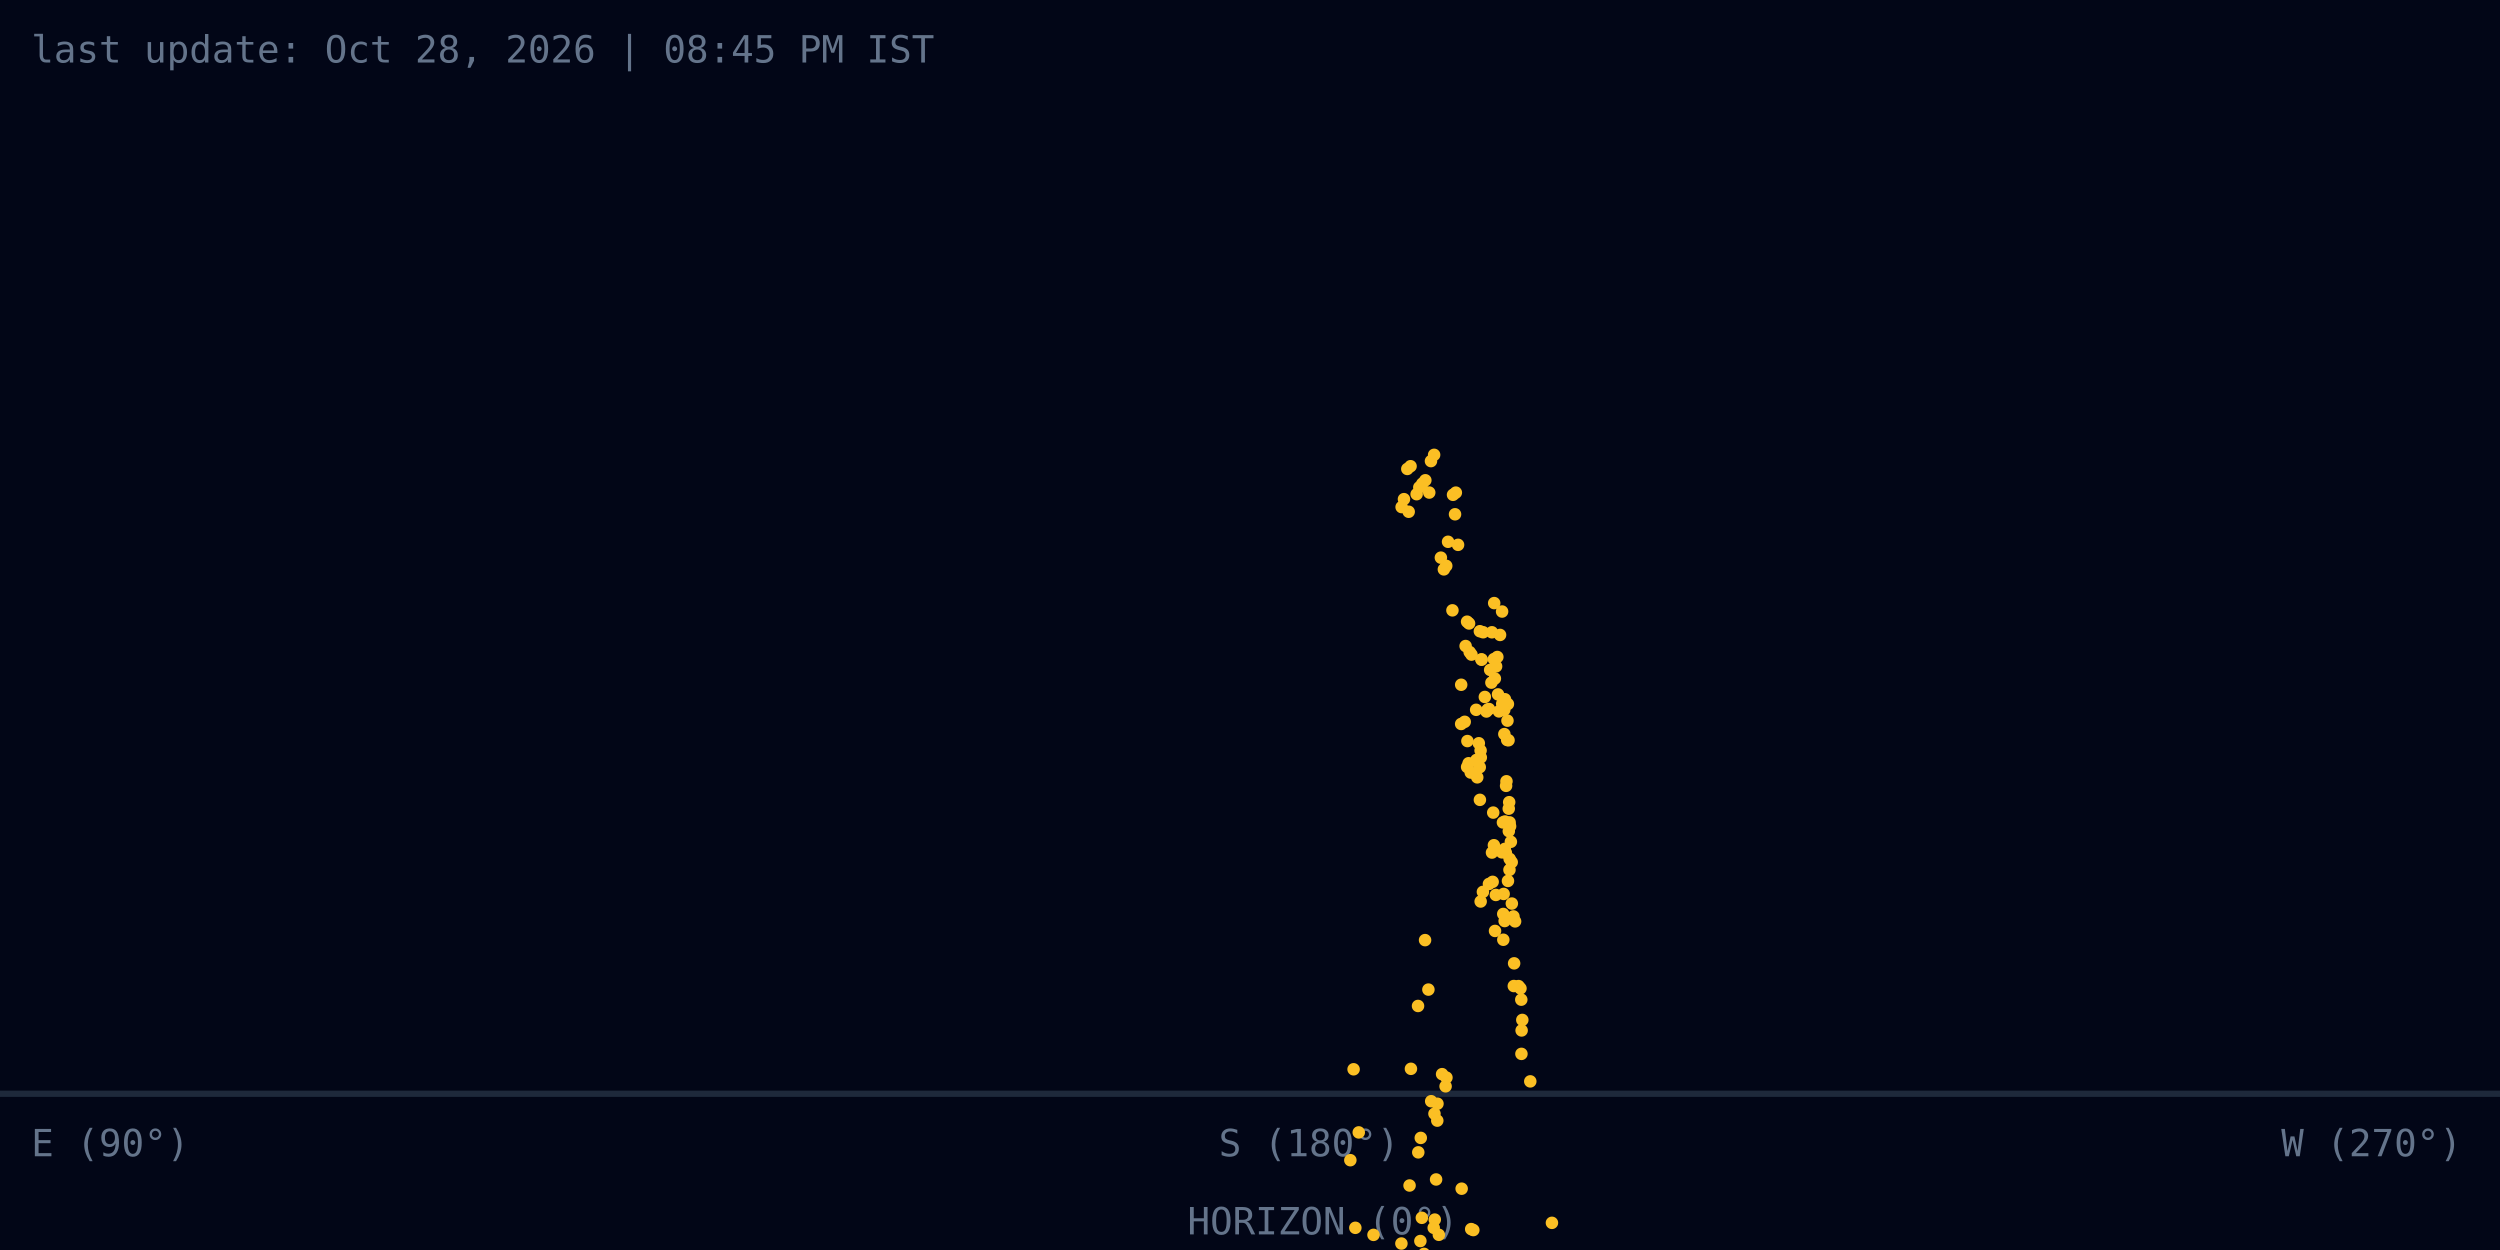
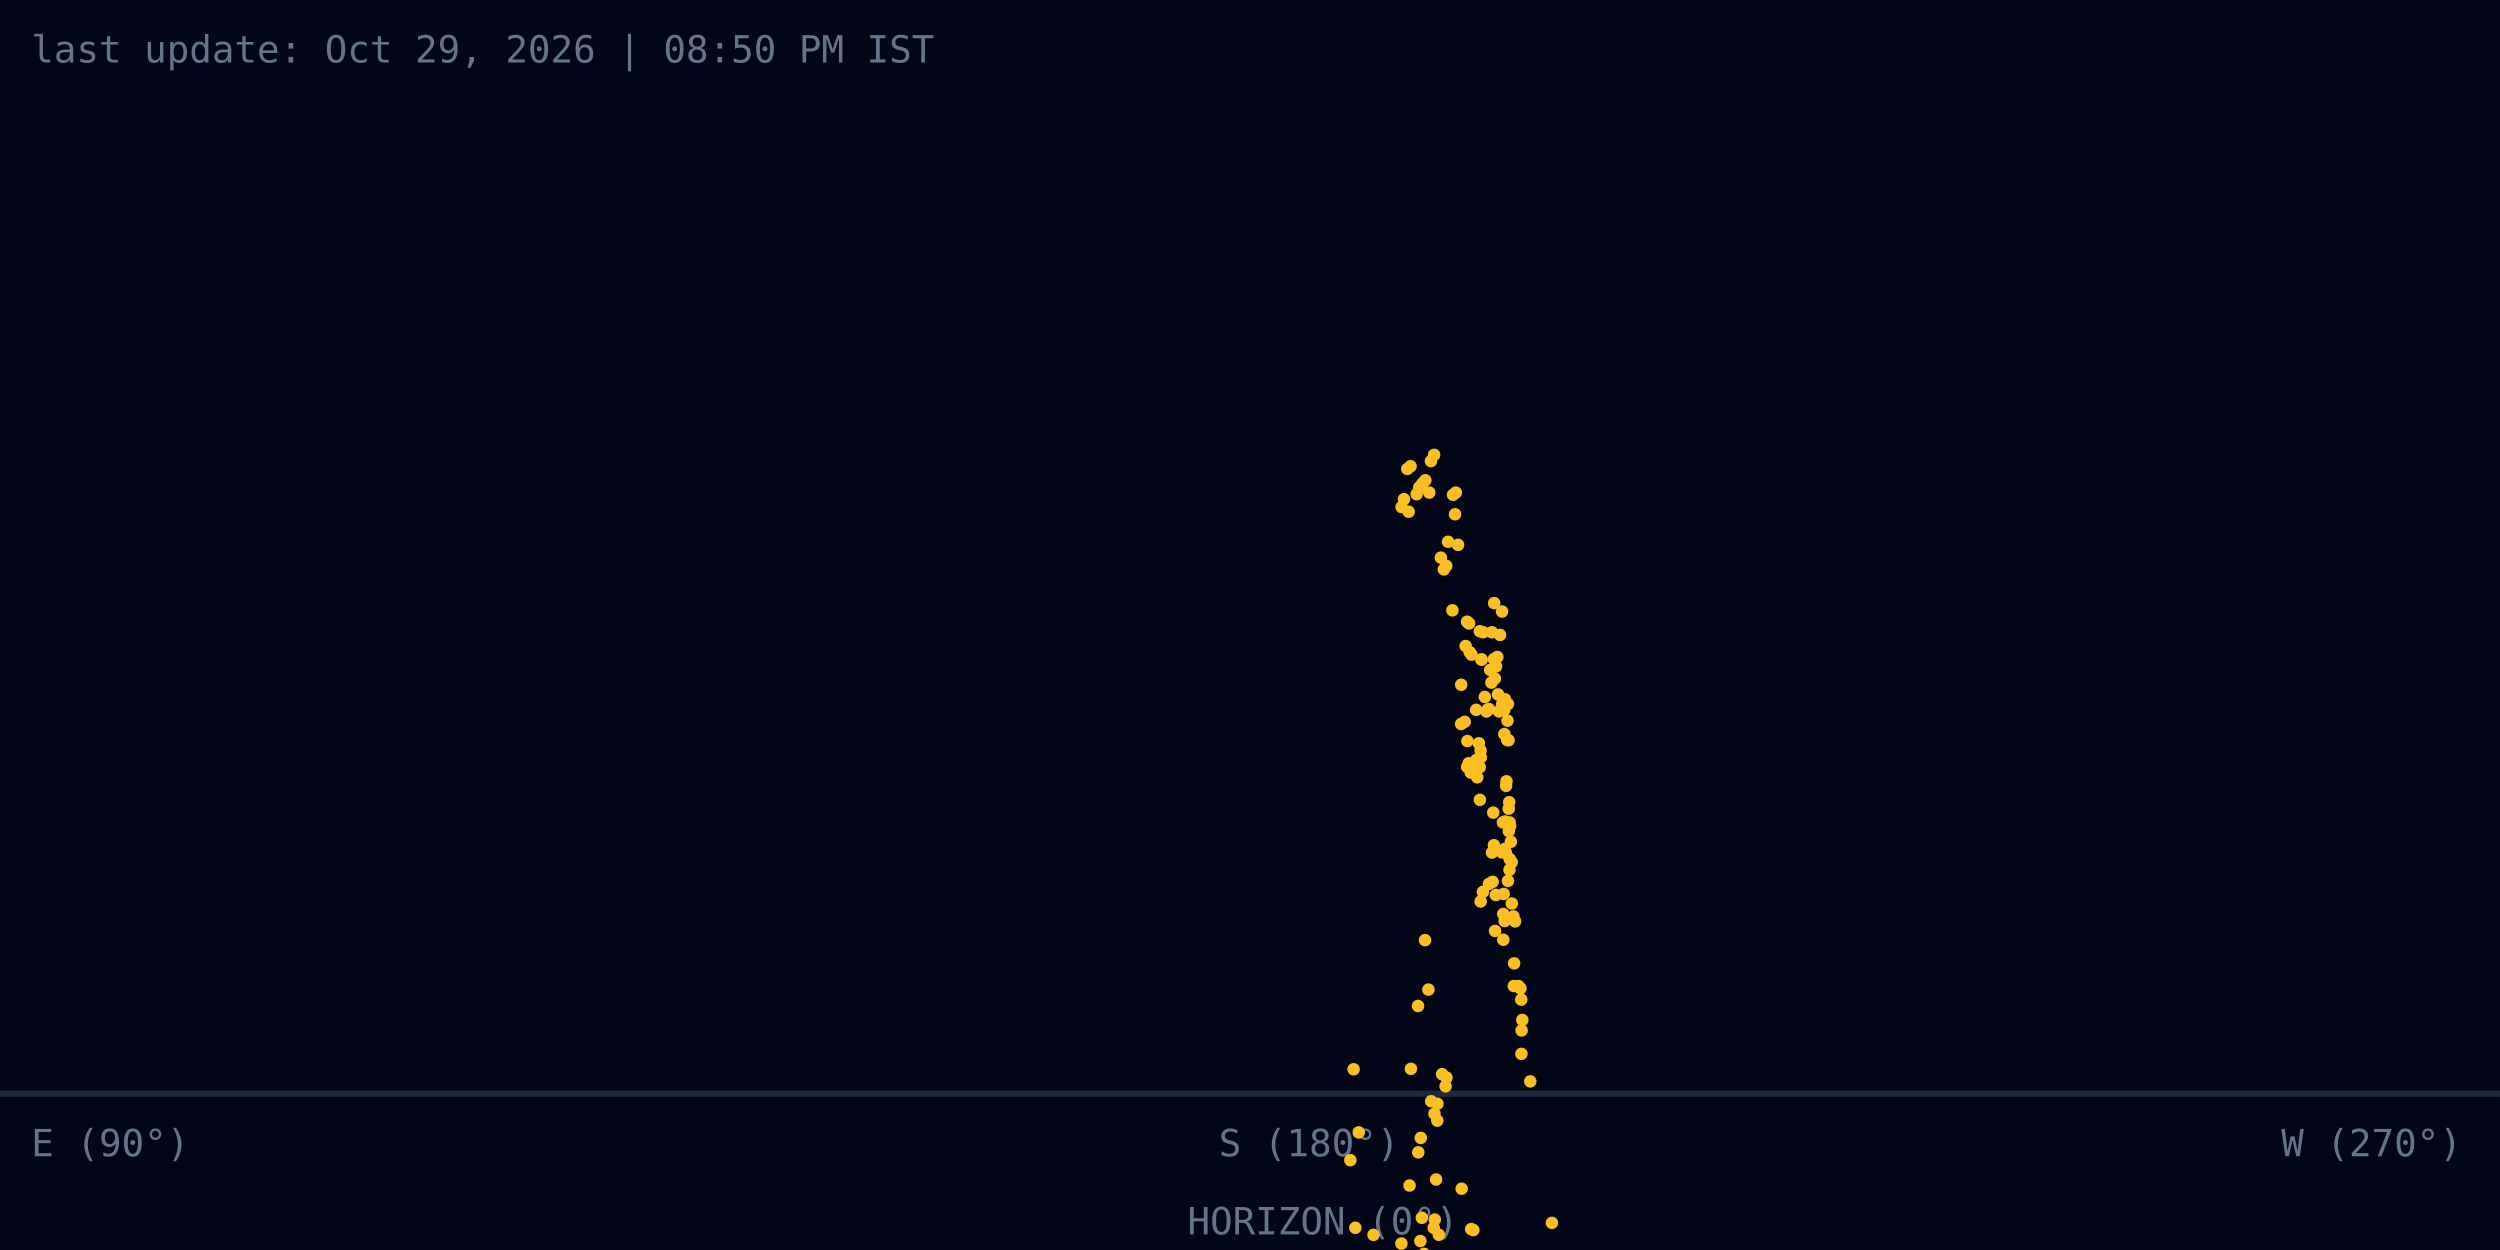
<svg xmlns="http://www.w3.org/2000/svg" width="800" height="400" viewBox="0 0 800 400">
  <rect width="800" height="400" fill="#020617" />
-   <text id="last-update" x="10" y="20" fill="#64748b" font-family="monospace">last update: Oct 28, 2026 | 08:45 PM IST</text>
+   <text id="last-update" x="10" y="20" fill="#64748b" font-family="monospace">last update: Oct 29, 2026 | 08:50 PM IST</text>
  <line x1="0" y1="350" x2="800" y2="350" stroke="#1e293b" stroke-width="2" />
  <text x="380" y="395" fill="#64748b" font-size="12" font-family="monospace">HORIZON (0°)</text>
  <text x="730" y="370" fill="#64748b" font-size="12" font-family="monospace">W (270°)</text>
  <text x="390" y="370" fill="#64748b" font-size="12" font-family="monospace">S (180°)</text>
  <text x="10" y="370" fill="#64748b" font-size="12" font-family="monospace">E (90°)</text>
  <g id="analemma-points">
    <circle cx=" 465.61" cy=" 164.57" r="2" fill="#fbbf24">
 </circle>
    <circle cx=" 467.57" cy=" 231.67" r="2" fill="#fbbf24">
 </circle>
    <circle cx=" 467.58" cy=" 219.12" r="2" fill="#fbbf24">
 </circle>
    <circle cx=" 468.71" cy=" 230.98" r="2" fill="#fbbf24">
 </circle>
    <circle cx=" 469.57" cy=" 237.14" r="2" fill="#fbbf24">
 </circle>
    <circle cx=" 469.00" cy=" 206.73" r="2" fill="#fbbf24">
 </circle>
    <circle cx=" 469.47" cy=" 198.94" r="2" fill="#fbbf24">
 </circle>
    <circle cx=" 470.10" cy=" 199.51" r="2" fill="#fbbf24">
 </circle>
    <circle cx=" 474.53" cy=" 285.41" r="2" fill="#fbbf24">
 </circle>
    <circle cx=" 472.47" cy=" 243.18" r="2" fill="#fbbf24">
 </circle>
    <circle cx=" 473.57" cy=" 255.95" r="2" fill="#fbbf24">
 </circle>
    <circle cx=" 473.22" cy=" 237.84" r="2" fill="#fbbf24">
 </circle>
    <circle cx=" 473.79" cy=" 240.17" r="2" fill="#fbbf24">
 </circle>
    <circle cx=" 473.56" cy=" 201.99" r="2" fill="#fbbf24">
 </circle>
    <circle cx=" 474.09" cy=" 210.99" r="2" fill="#fbbf24">
 </circle>
    <circle cx=" 478.41" cy=" 297.90" r="2" fill="#fbbf24">
 </circle>
    <circle cx=" 477.65" cy=" 282.19" r="2" fill="#fbbf24">
 </circle>
    <circle cx=" 477.44" cy=" 272.82" r="2" fill="#fbbf24">
 </circle>
    <circle cx=" 478.67" cy=" 286.38" r="2" fill="#fbbf24">
 </circle>
    <circle cx=" 478.05" cy=" 270.47" r="2" fill="#fbbf24">
 </circle>
    <circle cx=" 476.85" cy=" 214.37" r="2" fill="#fbbf24">
 </circle>
    <circle cx=" 477.25" cy=" 218.44" r="2" fill="#fbbf24">
 </circle>
    <circle cx=" 481.06" cy=" 300.72" r="2" fill="#fbbf24">
 </circle>
    <circle cx=" 481.04" cy=" 292.47" r="2" fill="#fbbf24">
 </circle>
    <circle cx=" 481.49" cy=" 294.73" r="2" fill="#fbbf24">
 </circle>
    <circle cx=" 481.17" cy=" 286.06" r="2" fill="#fbbf24">
 </circle>
    <circle cx=" 479.37" cy=" 222.21" r="2" fill="#fbbf24">
 </circle>
    <circle cx=" 479.67" cy=" 227.65" r="2" fill="#fbbf24">
 </circle>
    <circle cx=" 498.29" cy=" 411.31" r="2" fill="#fbbf24">
 </circle>
    <circle cx=" 498.34" cy=" 411.53" r="2" fill="#fbbf24">
 </circle>
    <circle cx=" 484.42" cy=" 315.53" r="2" fill="#fbbf24">
 </circle>
    <circle cx=" 486.86" cy=" 337.24" r="2" fill="#fbbf24">
 </circle>
    <circle cx=" 481.87" cy=" 272.88" r="2" fill="#fbbf24">
 </circle>
    <circle cx=" 482.55" cy=" 281.90" r="2" fill="#fbbf24">
 </circle>
    <circle cx=" 481.19" cy=" 226.61" r="2" fill="#fbbf24">
 </circle>
    <circle cx=" 481.39" cy=" 234.91" r="2" fill="#fbbf24">
 </circle>
    <circle cx=" 486.92" cy=" 329.74" r="2" fill="#fbbf24">
 </circle>
    <circle cx=" 483.03" cy=" 278.36" r="2" fill="#fbbf24">
 </circle>
    <circle cx=" 483.79" cy=" 289.14" r="2" fill="#fbbf24">
 </circle>
    <circle cx=" 485.93" cy=" 315.55" r="2" fill="#fbbf24">
 </circle>
    <circle cx=" 484.30" cy=" 293.26" r="2" fill="#fbbf24">
 </circle>
    <circle cx=" 482.30" cy=" 236.80" r="2" fill="#fbbf24">
 </circle>
    <circle cx=" 482.80" cy=" 258.78" r="2" fill="#fbbf24">
 </circle>
    <circle cx=" 501.22" cy=" 413.90" r="2" fill="#fbbf24">
 </circle>
    <circle cx=" 489.69" cy=" 346.04" r="2" fill="#fbbf24">
 </circle>
    <circle cx=" 486.81" cy=" 319.89" r="2" fill="#fbbf24">
 </circle>
    <circle cx=" 484.83" cy=" 294.84" r="2" fill="#fbbf24">
 </circle>
    <circle cx=" 486.55" cy=" 316.29" r="2" fill="#fbbf24">
 </circle>
    <circle cx=" 482.73" cy=" 236.88" r="2" fill="#fbbf24">
 </circle>
    <circle cx=" 483.48" cy=" 269.37" r="2" fill="#fbbf24">
 </circle>
    <circle cx=" 496.62" cy=" 391.31" r="2" fill="#fbbf24">
 </circle>
    <circle cx=" 483.75" cy=" 275.90" r="2" fill="#fbbf24">
 </circle>
    <circle cx=" 483.23" cy=" 264.40" r="2" fill="#fbbf24">
 </circle>
    <circle cx=" 482.94" cy=" 256.70" r="2" fill="#fbbf24">
 </circle>
    <circle cx=" 483.08" cy=" 263.17" r="2" fill="#fbbf24">
 </circle>
    <circle cx=" 482.53" cy=" 225.29" r="2" fill="#fbbf24">
 </circle>
    <circle cx=" 482.39" cy=" 230.61" r="2" fill="#fbbf24">
 </circle>
    <circle cx=" 487.14" cy=" 326.38" r="2" fill="#fbbf24">
 </circle>
    <circle cx=" 482.82" cy=" 265.96" r="2" fill="#fbbf24">
 </circle>
    <circle cx=" 483.09" cy=" 274.84" r="2" fill="#fbbf24">
 </circle>
    <circle cx=" 482.07" cy=" 250.01" r="2" fill="#fbbf24">
 </circle>
    <circle cx=" 481.95" cy=" 251.47" r="2" fill="#fbbf24">
 </circle>
    <circle cx=" 481.58" cy=" 223.76" r="2" fill="#fbbf24">
 </circle>
    <circle cx=" 481.36" cy=" 227.15" r="2" fill="#fbbf24">
 </circle>
    <circle cx=" 484.52" cy=" 308.27" r="2" fill="#fbbf24">
 </circle>
    <circle cx=" 481.59" cy=" 262.88" r="2" fill="#fbbf24">
 </circle>
    <circle cx=" 480.71" cy=" 225.23" r="2" fill="#fbbf24">
 </circle>
    <circle cx=" 481.54" cy=" 271.65" r="2" fill="#fbbf24">
 </circle>
    <circle cx=" 480.94" cy=" 263.18" r="2" fill="#fbbf24">
 </circle>
    <circle cx=" 480.67" cy=" 195.69" r="2" fill="#fbbf24">
 </circle>
    <circle cx=" 480.02" cy=" 203.18" r="2" fill="#fbbf24">
 </circle>
    <circle cx=" 480.62" cy=" 272.75" r="2" fill="#fbbf24">
 </circle>
    <circle cx=" 479.15" cy=" 210.24" r="2" fill="#fbbf24">
 </circle>
    <circle cx=" 478.75" cy=" 213.23" r="2" fill="#fbbf24">
 </circle>
    <circle cx=" 478.36" cy=" 217.14" r="2" fill="#fbbf24">
 </circle>
    <circle cx=" 478.05" cy=" 210.91" r="2" fill="#fbbf24">
 </circle>
    <circle cx=" 478.14" cy=" 192.99" r="2" fill="#fbbf24">
 </circle>
    <circle cx=" 477.41" cy=" 202.33" r="2" fill="#fbbf24">
 </circle>
    <circle cx=" 477.83" cy=" 260.03" r="2" fill="#fbbf24">
 </circle>
    <circle cx=" 476.48" cy=" 226.89" r="2" fill="#fbbf24">
 </circle>
    <circle cx=" 476.07" cy=" 227.06" r="2" fill="#fbbf24">
 </circle>
    <circle cx=" 475.66" cy=" 227.68" r="2" fill="#fbbf24">
 </circle>
    <circle cx=" 475.15" cy=" 223.03" r="2" fill="#fbbf24">
 </circle>
    <circle cx=" 474.61" cy=" 202.32" r="2" fill="#fbbf24">
 </circle>
    <circle cx=" 474.09" cy=" 211.11" r="2" fill="#fbbf24">
 </circle>
    <circle cx=" 476.46" cy=" 282.87" r="2" fill="#fbbf24">
 </circle>
    <circle cx=" 473.86" cy=" 242.39" r="2" fill="#fbbf24">
 </circle>
    <circle cx=" 473.52" cy=" 245.50" r="2" fill="#fbbf24">
 </circle>
    <circle cx=" 472.37" cy=" 227.14" r="2" fill="#fbbf24">
 </circle>
    <circle cx=" 472.72" cy=" 248.75" r="2" fill="#fbbf24">
 </circle>
    <circle cx=" 470.88" cy=" 209.48" r="2" fill="#fbbf24">
 </circle>
    <circle cx=" 470.29" cy=" 208.66" r="2" fill="#fbbf24">
 </circle>
    <circle cx=" 473.81" cy=" 288.48" r="2" fill="#fbbf24">
 </circle>
    <circle cx=" 470.64" cy=" 247.22" r="2" fill="#fbbf24">
 </circle>
    <circle cx=" 469.96" cy=" 244.24" r="2" fill="#fbbf24">
 </circle>
    <circle cx=" 469.48" cy=" 245.43" r="2" fill="#fbbf24">
 </circle>
    <circle cx=" 466.58" cy=" 174.35" r="2" fill="#fbbf24">
 </circle>
    <circle cx=" 465.87" cy=" 157.64" r="2" fill="#fbbf24">
 </circle>
    <circle cx=" 464.97" cy=" 158.34" r="2" fill="#fbbf24">
 </circle>
    <circle cx=" 464.78" cy=" 195.31" r="2" fill="#fbbf24">
 </circle>
    <circle cx=" 463.38" cy=" 173.37" r="2" fill="#fbbf24">
 </circle>
    <circle cx=" 462.80" cy=" 181.08" r="2" fill="#fbbf24">
 </circle>
    <circle cx=" 462.04" cy=" 182.20" r="2" fill="#fbbf24">
 </circle>
    <circle cx=" 461.08" cy=" 178.45" r="2" fill="#fbbf24">
 </circle>
    <circle cx=" 458.92" cy=" 145.55" r="2" fill="#fbbf24">
 </circle>
    <circle cx=" 457.91" cy=" 147.55" r="2" fill="#fbbf24">
 </circle>
    <circle cx=" 457.36" cy=" 157.62" r="2" fill="#fbbf24">
 </circle>
    <circle cx=" 456.11" cy=" 153.69" r="2" fill="#fbbf24">
 </circle>
    <circle cx=" 455.13" cy=" 154.77" r="2" fill="#fbbf24">
 </circle>
    <circle cx=" 454.18" cy=" 155.94" r="2" fill="#fbbf24">
 </circle>
    <circle cx=" 453.32" cy=" 158.14" r="2" fill="#fbbf24">
 </circle>
    <circle cx=" 451.38" cy=" 149.19" r="2" fill="#fbbf24">
 </circle>
    <circle cx=" 450.34" cy=" 150.06" r="2" fill="#fbbf24">
 </circle>
    <circle cx=" 450.78" cy=" 163.76" r="2" fill="#fbbf24">
 </circle>
    <circle cx=" 449.27" cy=" 159.73" r="2" fill="#fbbf24">
 </circle>
    <circle cx=" 448.52" cy=" 162.26" r="2" fill="#fbbf24">
 </circle>
    <circle cx=" 20.26" cy=" 571.97" r="2" fill="#fbbf24">
 </circle>
    <circle cx=" 74.33" cy=" 546.37" r="2" fill="#fbbf24">
 </circle>
    <circle cx=" 471.46" cy=" 393.62" r="2" fill="#fbbf24">
 </circle>
    <circle cx=" 470.78" cy=" 393.31" r="2" fill="#fbbf24">
 </circle>
    <circle cx=" 495.37" cy=" 503.27" r="2" fill="#fbbf24">
 </circle>
    <circle cx=" 467.73" cy=" 380.38" r="2" fill="#fbbf24">
 </circle>
    <circle cx=" 462.86" cy=" 344.83" r="2" fill="#fbbf24">
 </circle>
    <circle cx=" 462.59" cy=" 347.62" r="2" fill="#fbbf24">
 </circle>
    <circle cx=" 461.47" cy=" 343.73" r="2" fill="#fbbf24">
 </circle>
    <circle cx=" 456.02" cy=" 300.84" r="2" fill="#fbbf24">
 </circle>
    <circle cx=" 457.09" cy=" 316.67" r="2" fill="#fbbf24">
 </circle>
    <circle cx=" 469.47" cy=" 420.03" r="2" fill="#fbbf24">
 </circle>
    <circle cx=" 459.99" cy=" 353.19" r="2" fill="#fbbf24">
 </circle>
    <circle cx=" 459.93" cy=" 358.60" r="2" fill="#fbbf24">
 </circle>
    <circle cx=" 459.03" cy=" 356.39" r="2" fill="#fbbf24">
 </circle>
    <circle cx=" 457.98" cy=" 352.39" r="2" fill="#fbbf24">
 </circle>
    <circle cx=" 453.77" cy=" 321.91" r="2" fill="#fbbf24">
 </circle>
    <circle cx=" 459.55" cy=" 377.43" r="2" fill="#fbbf24">
 </circle>
    <circle cx=" 471.53" cy=" 461.85" r="2" fill="#fbbf24">
 </circle>
    <circle cx=" 460.43" cy=" 395.14" r="2" fill="#fbbf24">
 </circle>
    <circle cx=" 459.13" cy=" 390.27" r="2" fill="#fbbf24">
 </circle>
    <circle cx=" 458.79" cy=" 392.90" r="2" fill="#fbbf24">
 </circle>
    <circle cx=" 454.65" cy=" 364.13" r="2" fill="#fbbf24">
 </circle>
    <circle cx=" 451.50" cy=" 342.02" r="2" fill="#fbbf24">
 </circle>
    <circle cx=" 453.85" cy=" 368.75" r="2" fill="#fbbf24">
 </circle>
    <circle cx=" 467.51" cy=" 471.07" r="2" fill="#fbbf24">
 </circle>
    <circle cx=" 454.99" cy=" 389.70" r="2" fill="#fbbf24">
 </circle>
    <circle cx=" 455.71" cy=" 401.24" r="2" fill="#fbbf24">
 </circle>
    <circle cx=" 454.52" cy=" 397.13" r="2" fill="#fbbf24">
 </circle>
    <circle cx=" 455.98" cy=" 414.56" r="2" fill="#fbbf24">
 </circle>
    <circle cx=" 451.06" cy=" 379.36" r="2" fill="#fbbf24">
 </circle>
    <circle cx=" 455.70" cy=" 423.59" r="2" fill="#fbbf24">
 </circle>
    <circle cx=" 482.79" cy=" 553.38" r="2" fill="#fbbf24">
 </circle>
    <circle cx=" 459.54" cy=" 468.02" r="2" fill="#fbbf24">
 </circle>
    <circle cx=" 462.80" cy=" 493.17" r="2" fill="#fbbf24">
 </circle>
    <circle cx=" 456.72" cy=" 459.61" r="2" fill="#fbbf24">
 </circle>
    <circle cx=" 448.45" cy=" 397.93" r="2" fill="#fbbf24">
 </circle>
    <circle cx=" 451.44" cy=" 429.90" r="2" fill="#fbbf24">
 </circle>
    <circle cx=" 483.33" cy=" 577.31" r="2" fill="#fbbf24">
 </circle>
    <circle cx=" 457.19" cy=" 485.98" r="2" fill="#fbbf24">
 </circle>
    <circle cx=" 458.77" cy=" 501.95" r="2" fill="#fbbf24">
 </circle>
    <circle cx=" 458.66" cy=" 507.06" r="2" fill="#fbbf24">
 </circle>
    <circle cx=" 455.29" cy=" 490.82" r="2" fill="#fbbf24">
 </circle>
    <circle cx=" 449.40" cy=" 450.08" r="2" fill="#fbbf24">
 </circle>
    <circle cx=" 451.11" cy=" 471.34" r="2" fill="#fbbf24">
 </circle>
    <circle cx=" 507.92" cy=" 618.72" r="2" fill="#fbbf24">
 </circle>
    <circle cx=" 457.53" cy=" 530.58" r="2" fill="#fbbf24">
 </circle>
    <circle cx=" 443.32" cy=" 419.49" r="2" fill="#fbbf24">
 </circle>
    <circle cx=" 441.09" cy=" 404.11" r="2" fill="#fbbf24">
 </circle>
    <circle cx=" 439.52" cy=" 395.16" r="2" fill="#fbbf24">
 </circle>
    <circle cx=" 433.15" cy=" 342.17" r="2" fill="#fbbf24">
 </circle>
    <circle cx=" 434.80" cy=" 362.37" r="2" fill="#fbbf24">
 </circle>
    <circle cx=" 449.04" cy=" 512.18" r="2" fill="#fbbf24">
 </circle>
    <circle cx=" 438.74" cy=" 413.08" r="2" fill="#fbbf24">
 </circle>
    <circle cx=" 439.37" cy=" 426.64" r="2" fill="#fbbf24">
 </circle>
    <circle cx=" 438.60" cy=" 425.35" r="2" fill="#fbbf24">
 </circle>
    <circle cx=" 436.66" cy=" 411.17" r="2" fill="#fbbf24">
 </circle>
    <circle cx=" 432.11" cy=" 371.26" r="2" fill="#fbbf24">
 </circle>
    <circle cx=" 433.71" cy=" 392.90" r="2" fill="#fbbf24">
 </circle>
    <circle cx=" 441.39" cy=" 492.84" r="2" fill="#fbbf24">
 </circle>
    <circle cx=" 438.62" cy=" 465.26" r="2" fill="#fbbf24">
 </circle>
    <circle cx=" 439.66" cy=" 489.97" r="2" fill="#fbbf24">
 </circle>
+     <circle cx=" 439.18" cy=" 494.15" r="2" fill="#fbbf24">
+  </circle>
  </g>
</svg>
